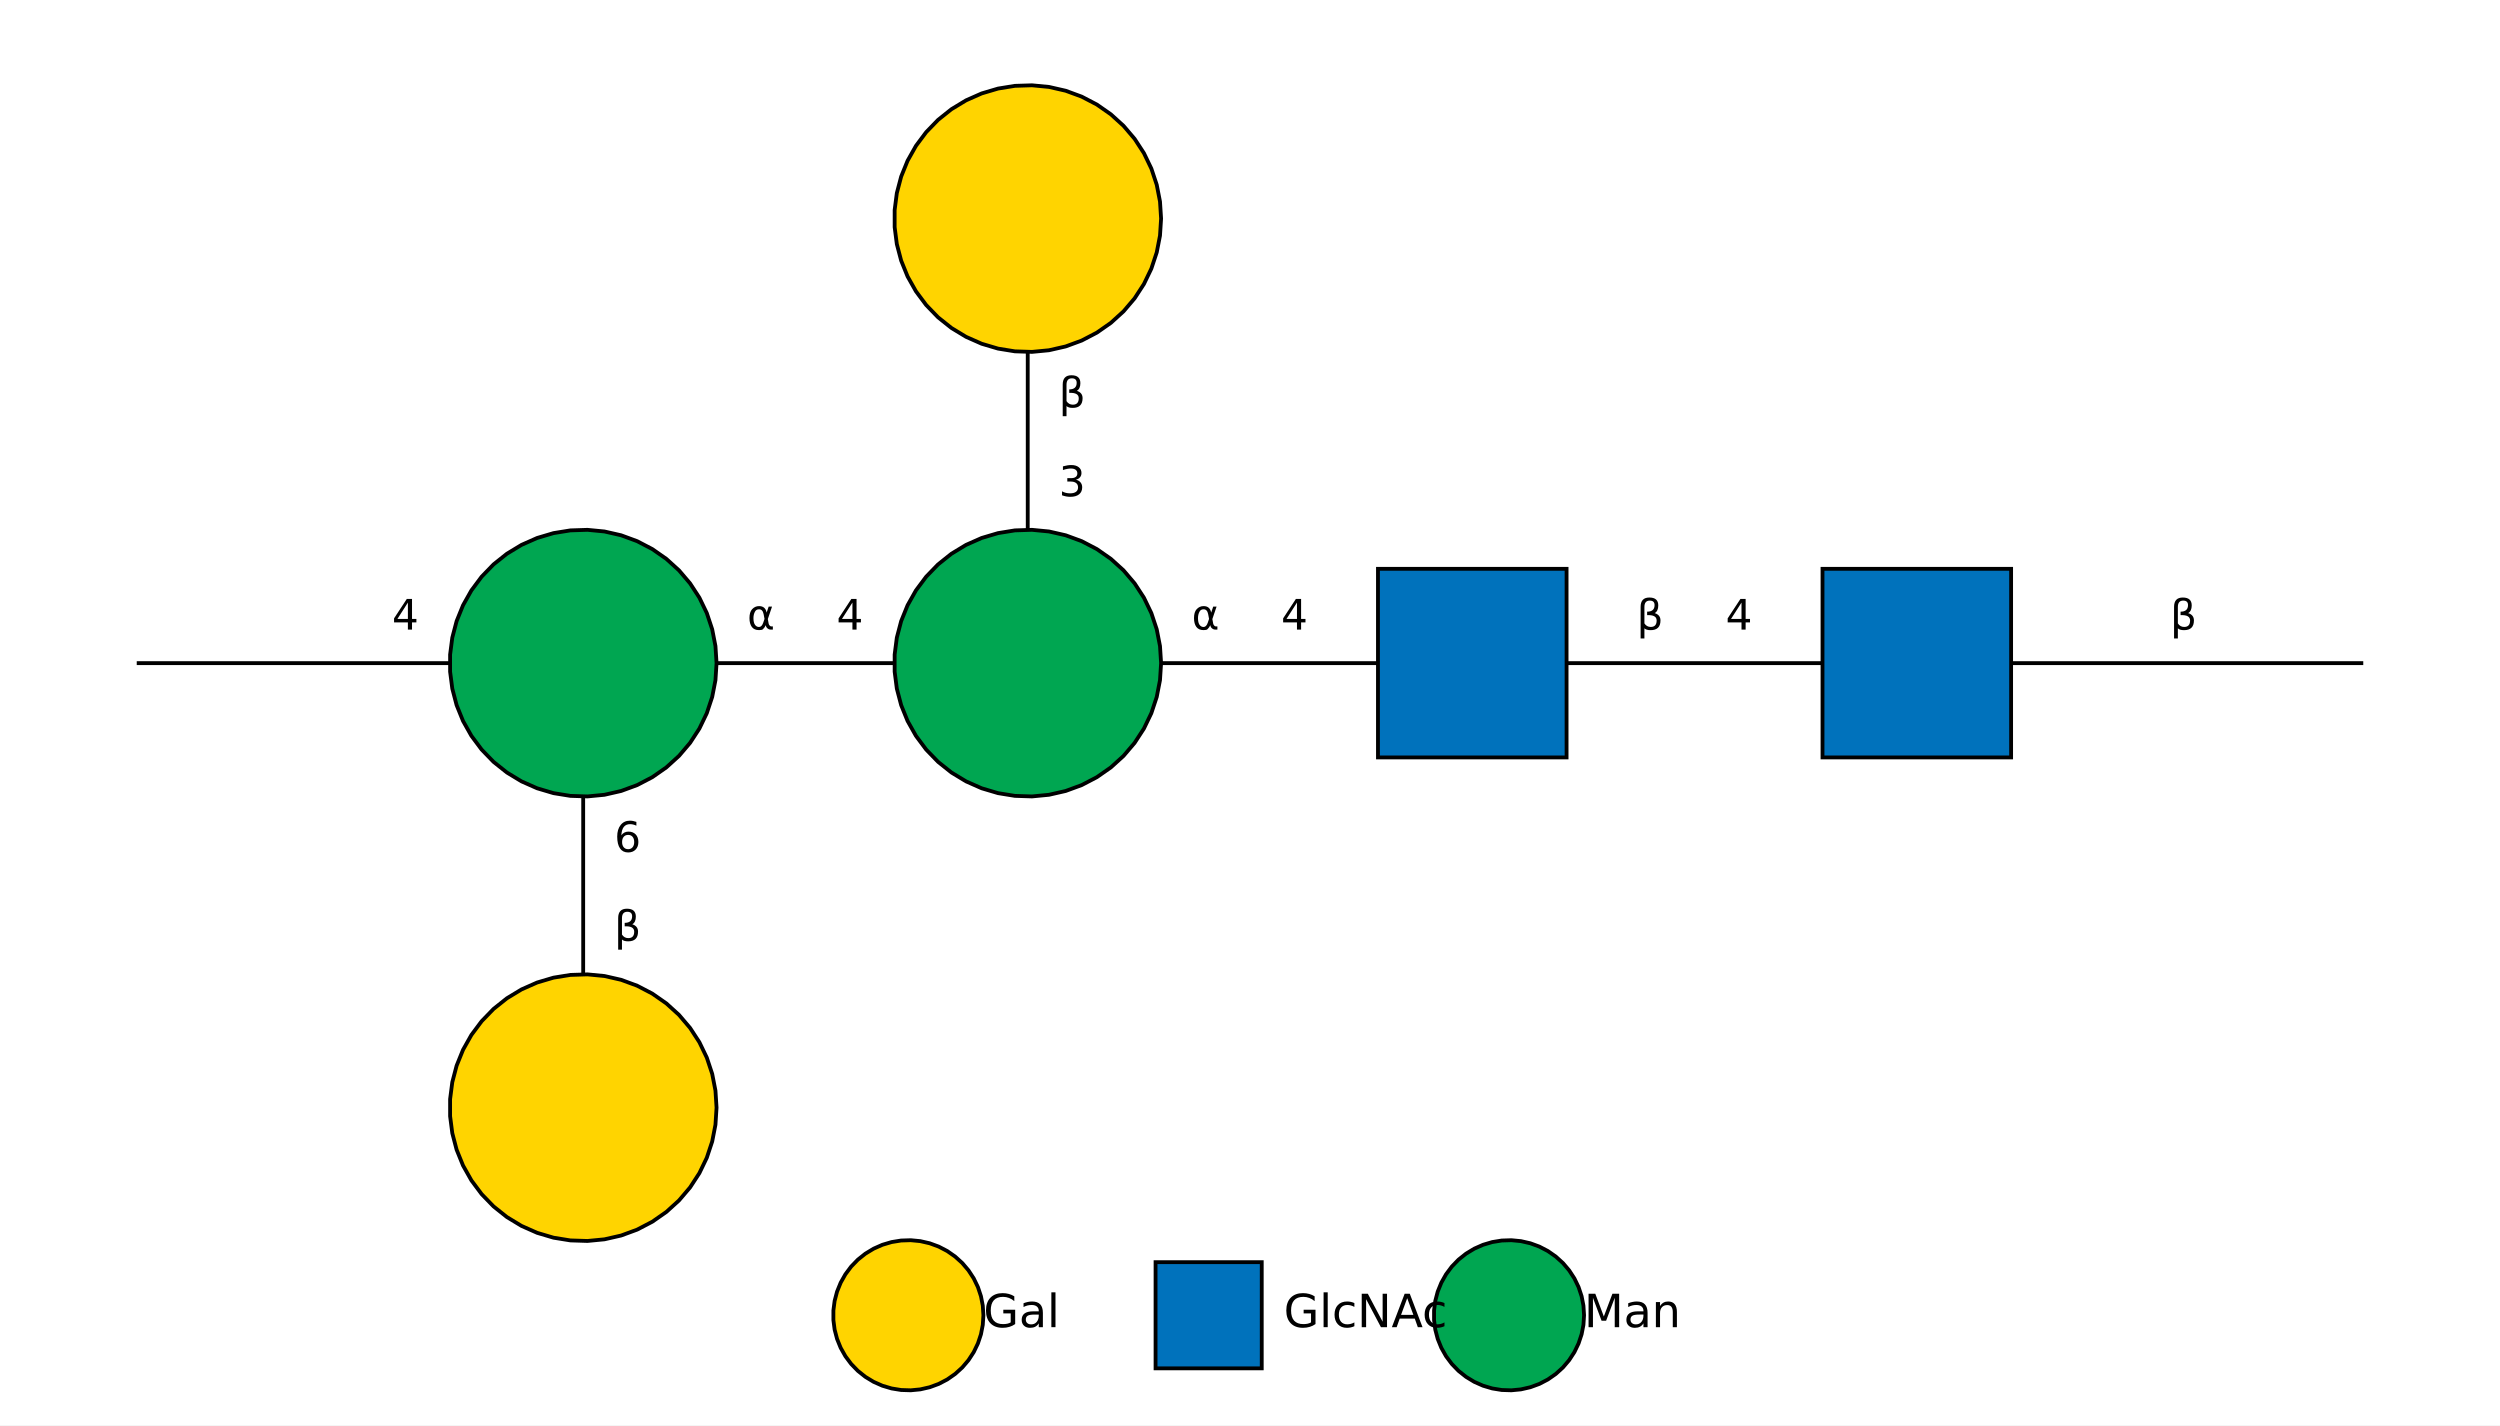
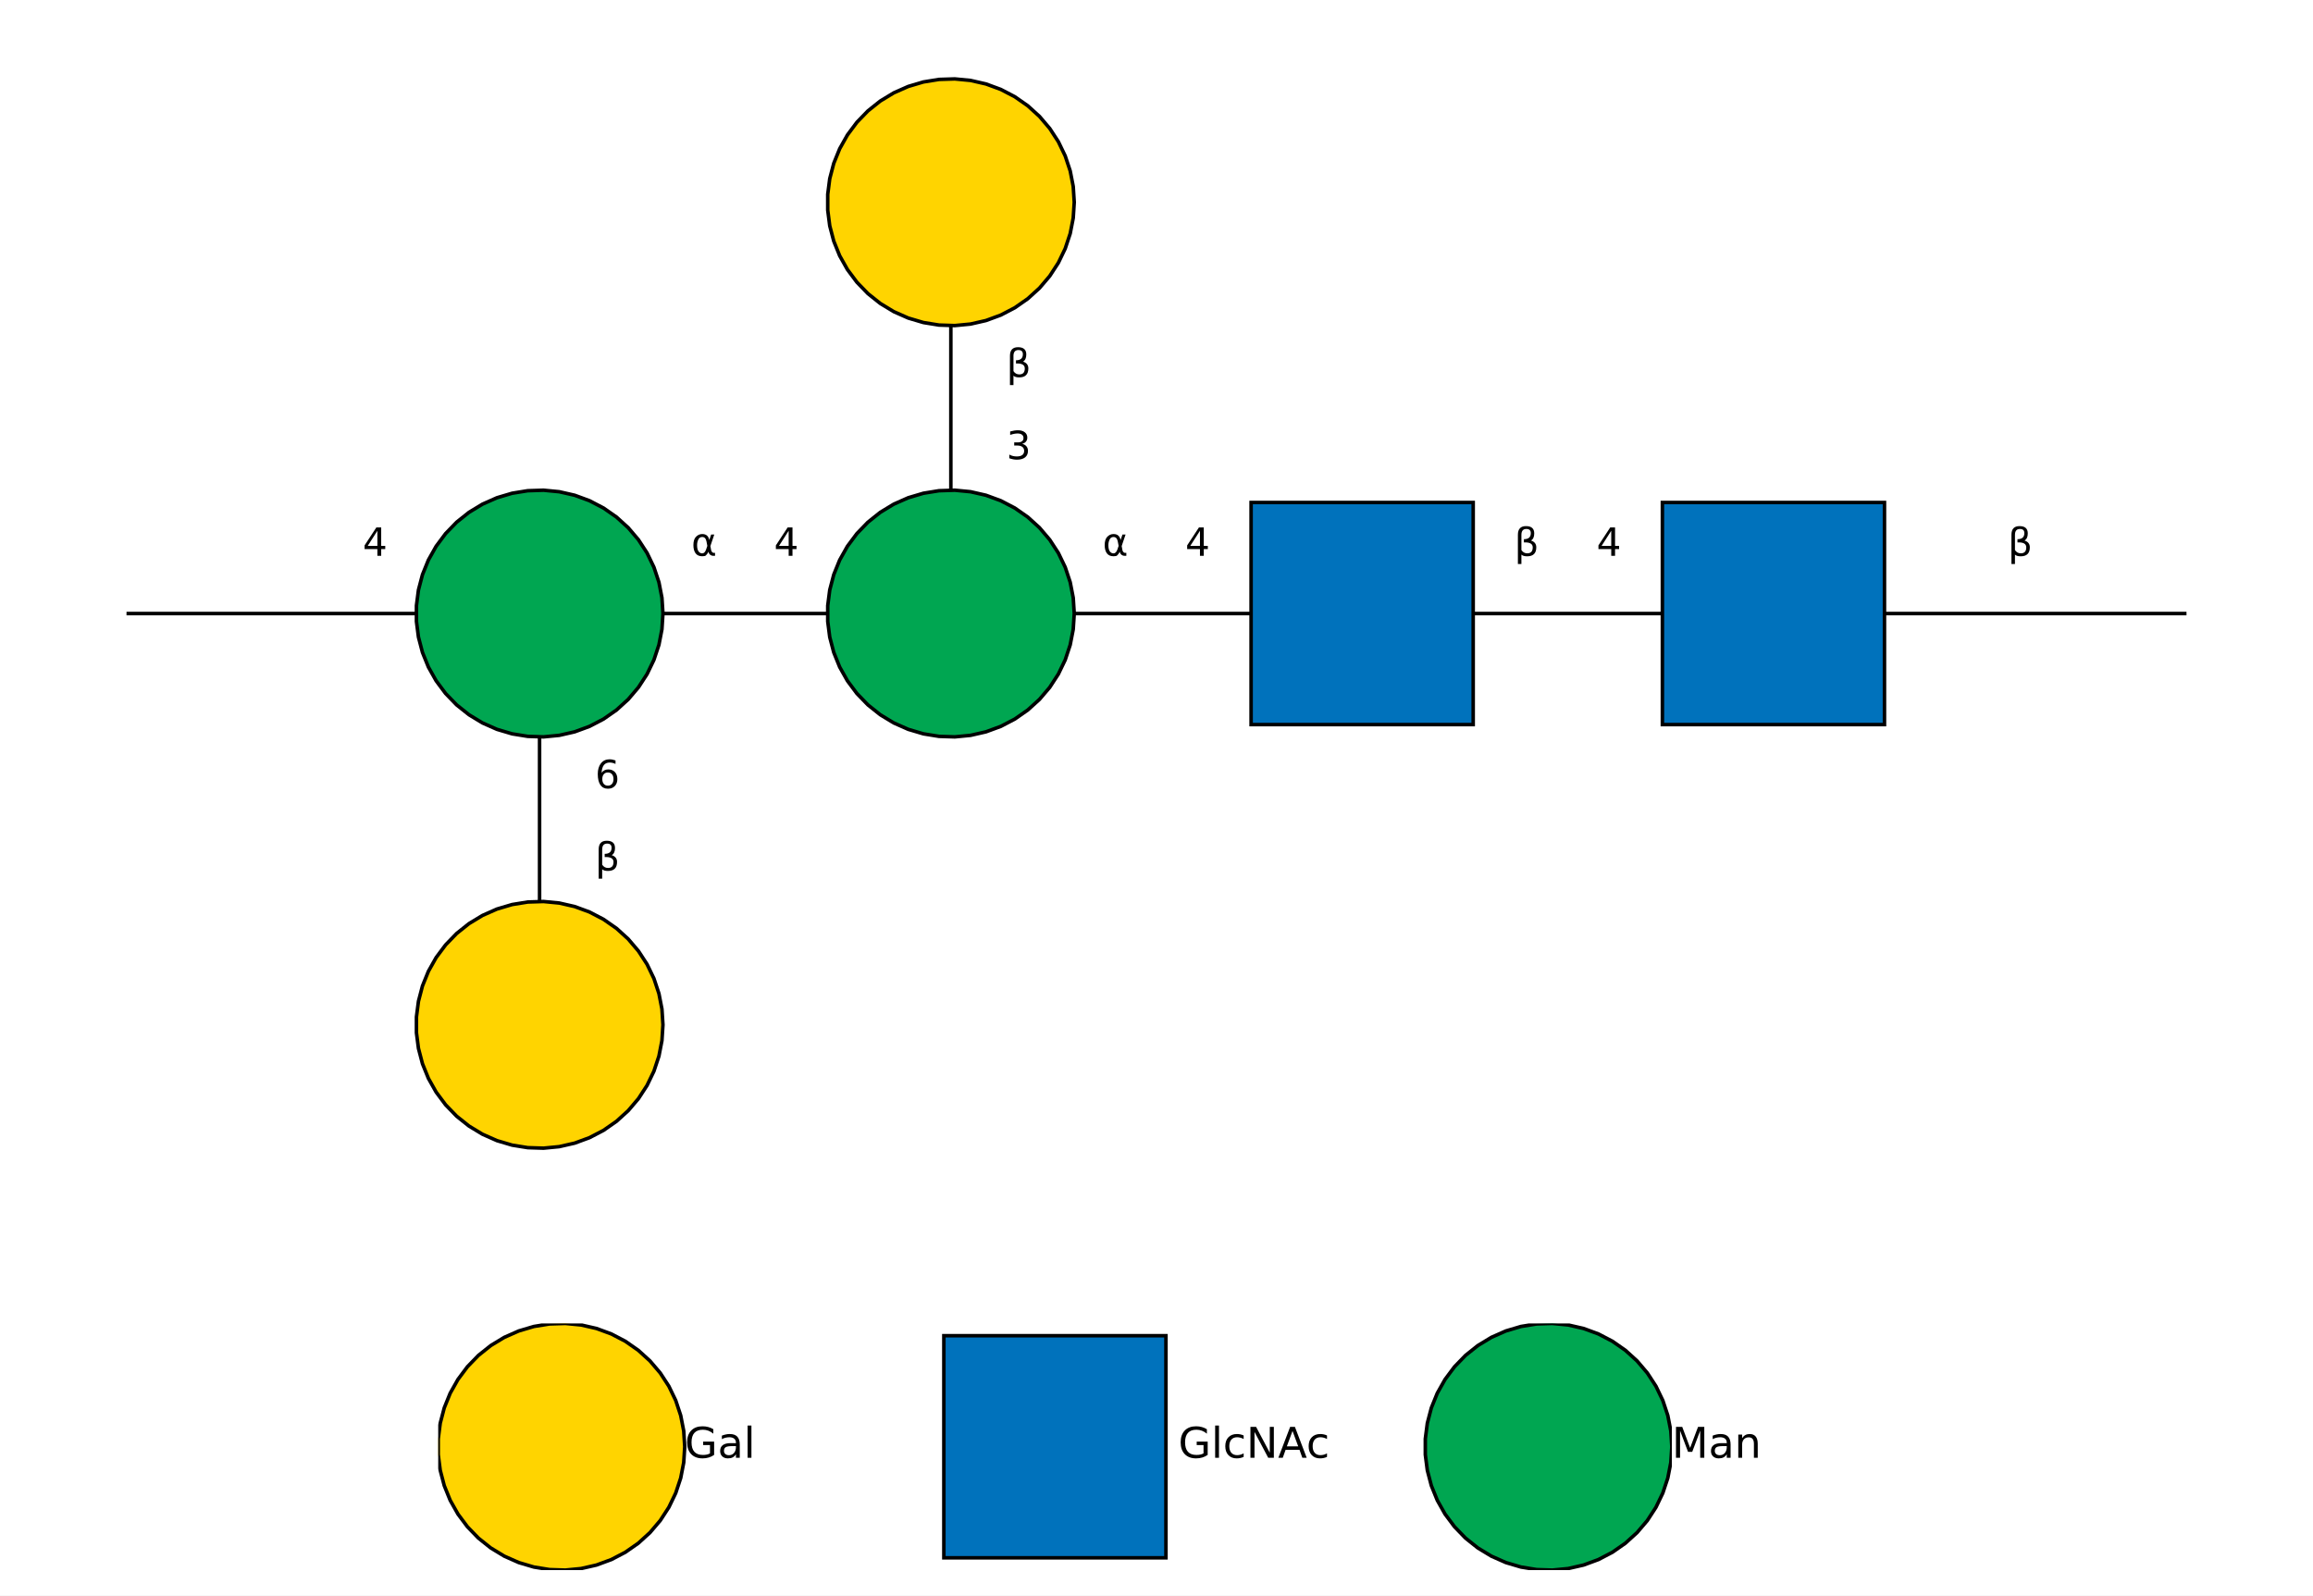
- <svg xmlns="http://www.w3.org/2000/svg" xmlns:xlink="http://www.w3.org/1999/xlink" width="654.168pt" height="372.96pt" viewBox="0 0 654.168 372.96" version="1.1">
+ <svg xmlns="http://www.w3.org/2000/svg" xmlns:xlink="http://www.w3.org/1999/xlink" width="654.168pt" height="451.245pt" viewBox="0 0 654.168 451.245" version="1.1">
  <defs>
    <style type="text/css">*{stroke-linejoin: round; stroke-linecap: butt}</style>
  </defs>
  <g id="figure_1">
    <g id="patch_1">
-       <path d="M 0 372.96  L 654.168 372.96  L 654.168 0  L 0 0  z " style="fill: #ffffff" />
+       <path d="M -0 451.245  L 654.168 451.245  L 654.168 0  L -0 0  z " style="fill: #ffffff" />
    </g>
    <g id="axes_1">
      <g id="line2d_1">
-         <path d="M 501.566 173.52  L 385.245 173.52  " clip-path="url(#p6e9cd54836)" style="fill: none; stroke: #000000; stroke-linecap: square" />
+         <path d="M 501.566 173.52  L 385.245 173.52  " clip-path="url(#p7f1f5105db)" style="fill: none; stroke: #000000; stroke-linecap: square" />
      </g>
      <g id="line2d_2">
-         <path d="M 385.245 173.52  L 268.923 173.52  " clip-path="url(#p6e9cd54836)" style="fill: none; stroke: #000000; stroke-linecap: square" />
+         <path d="M 385.245 173.52  L 268.923 173.52  " clip-path="url(#p7f1f5105db)" style="fill: none; stroke: #000000; stroke-linecap: square" />
      </g>
      <g id="line2d_3">
-         <path d="M 268.923 173.52  L 268.923 57.199  " clip-path="url(#p6e9cd54836)" style="fill: none; stroke: #000000; stroke-linecap: square" />
+         <path d="M 268.923 173.52  L 268.923 57.199  " clip-path="url(#p7f1f5105db)" style="fill: none; stroke: #000000; stroke-linecap: square" />
      </g>
      <g id="line2d_4">
-         <path d="M 268.923 173.52  L 152.602 173.52  " clip-path="url(#p6e9cd54836)" style="fill: none; stroke: #000000; stroke-linecap: square" />
+         <path d="M 268.923 173.52  L 152.602 173.52  " clip-path="url(#p7f1f5105db)" style="fill: none; stroke: #000000; stroke-linecap: square" />
      </g>
      <g id="line2d_5">
-         <path d="M 152.602 173.52  L 152.602 289.841  " clip-path="url(#p6e9cd54836)" style="fill: none; stroke: #000000; stroke-linecap: square" />
+         <path d="M 152.602 173.52  L 152.602 289.841  " clip-path="url(#p7f1f5105db)" style="fill: none; stroke: #000000; stroke-linecap: square" />
      </g>
      <g id="line2d_6">
-         <path d="M 617.888 173.52  L 501.566 173.52  " clip-path="url(#p6e9cd54836)" style="fill: none; stroke: #000000; stroke-linecap: square" />
+         <path d="M 617.888 173.52  L 501.566 173.52  " clip-path="url(#p7f1f5105db)" style="fill: none; stroke: #000000; stroke-linecap: square" />
      </g>
      <g id="line2d_7">
-         <path d="M 152.602 173.52  L 36.28 173.52  " clip-path="url(#p6e9cd54836)" style="fill: none; stroke: #000000; stroke-linecap: square" />
+         <path d="M 152.602 173.52  L 36.28 173.52  " clip-path="url(#p7f1f5105db)" style="fill: none; stroke: #000000; stroke-linecap: square" />
      </g>
      <g id="patch_2">
-         <path d="M 476.891 198.196  L 526.242 198.196  L 526.242 148.844  L 476.891 148.844  z " clip-path="url(#p6e9cd54836)" style="fill: #0072bc; stroke: #000000; stroke-linejoin: miter" />
+         <path d="M 470.16 204.927  L 532.973 204.927  L 532.973 142.113  L 470.16 142.113  z " clip-path="url(#p7f1f5105db)" style="fill: #0072bc; stroke: #000000; stroke-linejoin: miter" />
      </g>
      <g id="patch_3">
-         <path d="M 360.569 198.196  L 409.92 198.196  L 409.92 148.844  L 360.569 148.844  z " clip-path="url(#p6e9cd54836)" style="fill: #0072bc; stroke: #000000; stroke-linejoin: miter" />
+         <path d="M 353.838 204.927  L 416.652 204.927  L 416.652 142.113  L 353.838 142.113  z " clip-path="url(#p7f1f5105db)" style="fill: #0072bc; stroke: #000000; stroke-linejoin: miter" />
      </g>
      <g id="patch_4">
-         <path d="M 303.82 173.52  L 303.533 169.058  L 302.678 164.668  L 301.269 160.425  L 299.329 156.396  L 296.89 152.648  L 293.991 149.243  L 290.681 146.237  L 287.013 143.679  L 283.049 141.61  L 278.852 140.066  L 274.493 139.071  L 270.042 138.641  L 265.572 138.785  L 261.158 139.498  L 256.871 140.771  L 252.782 142.581  L 248.959 144.899  L 245.462 147.687  L 242.352 150.899  L 239.677 154.483  L 237.483 158.379  L 235.805 162.524  L 234.67 166.849  L 234.099 171.284  L 234.099 175.756  L 234.67 180.191  L 235.805 184.516  L 237.483 188.661  L 239.677 192.557  L 242.352 196.141  L 245.462 199.353  L 248.959 202.141  L 252.782 204.459  L 256.871 206.269  L 261.158 207.542  L 265.572 208.255  L 270.042 208.399  L 274.493 207.969  L 278.852 206.974  L 283.049 205.43  L 287.013 203.361  L 290.681 200.803  L 293.991 197.797  L 296.89 194.392  L 299.329 190.644  L 301.269 186.615  L 302.678 182.372  L 303.533 177.982  L 303.82 173.52  z " clip-path="url(#p6e9cd54836)" style="fill: #00a651; stroke: #000000; stroke-linejoin: miter" />
+         <path d="M 303.82 173.52  L 303.533 169.058  L 302.678 164.668  L 301.269 160.425  L 299.329 156.396  L 296.89 152.648  L 293.991 149.243  L 290.681 146.237  L 287.013 143.679  L 283.049 141.61  L 278.852 140.066  L 274.493 139.071  L 270.042 138.641  L 265.572 138.785  L 261.158 139.498  L 256.871 140.771  L 252.782 142.581  L 248.959 144.899  L 245.462 147.687  L 242.352 150.899  L 239.677 154.483  L 237.483 158.379  L 235.805 162.524  L 234.67 166.849  L 234.099 171.284  L 234.099 175.756  L 234.67 180.191  L 235.805 184.516  L 237.483 188.661  L 239.677 192.557  L 242.352 196.141  L 245.462 199.353  L 248.959 202.141  L 252.782 204.459  L 256.871 206.269  L 261.158 207.542  L 265.572 208.255  L 270.042 208.399  L 274.493 207.969  L 278.852 206.974  L 283.049 205.43  L 287.013 203.361  L 290.681 200.803  L 293.991 197.797  L 296.89 194.392  L 299.329 190.644  L 301.269 186.615  L 302.678 182.372  L 303.533 177.982  L 303.82 173.52  z " clip-path="url(#p7f1f5105db)" style="fill: #00a651; stroke: #000000; stroke-linejoin: miter" />
      </g>
      <g id="patch_5">
-         <path d="M 303.82 57.199  L 303.533 52.736  L 302.678 48.347  L 301.269 44.103  L 299.329 40.074  L 296.89 36.327  L 293.991 32.922  L 290.681 29.915  L 287.013 27.357  L 283.049 25.289  L 278.852 23.744  L 274.493 22.749  L 270.042 22.32  L 265.572 22.463  L 261.158 23.177  L 256.871 24.449  L 252.782 26.259  L 248.959 28.577  L 245.462 31.365  L 242.352 34.578  L 239.677 38.161  L 237.483 42.058  L 235.805 46.202  L 234.67 50.528  L 234.099 54.963  L 234.099 59.434  L 234.67 63.869  L 235.805 68.195  L 237.483 72.34  L 239.677 76.236  L 242.352 79.819  L 245.462 83.032  L 248.959 85.82  L 252.782 88.138  L 256.871 89.948  L 261.158 91.22  L 265.572 91.934  L 270.042 92.077  L 274.493 91.648  L 278.852 90.653  L 283.049 89.108  L 287.013 87.04  L 290.681 84.482  L 293.991 81.475  L 296.89 78.07  L 299.329 74.323  L 301.269 70.294  L 302.678 66.05  L 303.533 61.661  L 303.82 57.199  z " clip-path="url(#p6e9cd54836)" style="fill: #ffd400; stroke: #000000; stroke-linejoin: miter" />
+         <path d="M 303.82 57.199  L 303.533 52.736  L 302.678 48.347  L 301.269 44.103  L 299.329 40.074  L 296.89 36.327  L 293.991 32.922  L 290.681 29.915  L 287.013 27.357  L 283.049 25.289  L 278.852 23.744  L 274.493 22.749  L 270.042 22.32  L 265.572 22.463  L 261.158 23.177  L 256.871 24.449  L 252.782 26.259  L 248.959 28.577  L 245.462 31.365  L 242.352 34.578  L 239.677 38.161  L 237.483 42.058  L 235.805 46.202  L 234.67 50.528  L 234.099 54.963  L 234.099 59.434  L 234.67 63.869  L 235.805 68.195  L 237.483 72.34  L 239.677 76.236  L 242.352 79.819  L 245.462 83.032  L 248.959 85.82  L 252.782 88.138  L 256.871 89.948  L 261.158 91.22  L 265.572 91.934  L 270.042 92.077  L 274.493 91.648  L 278.852 90.653  L 283.049 89.108  L 287.013 87.04  L 290.681 84.482  L 293.991 81.475  L 296.89 78.07  L 299.329 74.323  L 301.269 70.294  L 302.678 66.05  L 303.533 61.661  L 303.82 57.199  z " clip-path="url(#p7f1f5105db)" style="fill: #ffd400; stroke: #000000; stroke-linejoin: miter" />
      </g>
      <g id="patch_6">
-         <path d="M 187.498 173.52  L 187.212 169.058  L 186.357 164.668  L 184.948 160.425  L 183.008 156.396  L 180.568 152.648  L 177.67 149.243  L 174.359 146.237  L 170.692 143.679  L 166.727 141.61  L 162.531 140.066  L 158.171 139.071  L 153.72 138.641  L 149.251 138.785  L 144.837 139.498  L 140.55 140.771  L 136.461 142.581  L 132.637 144.899  L 129.141 147.687  L 126.03 150.899  L 123.356 154.483  L 121.161 158.379  L 119.483 162.524  L 118.349 166.849  L 117.777 171.284  L 117.777 175.756  L 118.349 180.191  L 119.483 184.516  L 121.161 188.661  L 123.356 192.557  L 126.03 196.141  L 129.141 199.353  L 132.637 202.141  L 136.461 204.459  L 140.55 206.269  L 144.837 207.542  L 149.251 208.255  L 153.72 208.399  L 158.171 207.969  L 162.531 206.974  L 166.727 205.43  L 170.692 203.361  L 174.359 200.803  L 177.67 197.797  L 180.568 194.392  L 183.008 190.644  L 184.948 186.615  L 186.357 182.372  L 187.212 177.982  L 187.498 173.52  z " clip-path="url(#p6e9cd54836)" style="fill: #00a651; stroke: #000000; stroke-linejoin: miter" />
+         <path d="M 187.498 173.52  L 187.212 169.058  L 186.357 164.668  L 184.948 160.425  L 183.008 156.396  L 180.568 152.648  L 177.67 149.243  L 174.359 146.237  L 170.692 143.679  L 166.727 141.61  L 162.531 140.066  L 158.171 139.071  L 153.72 138.641  L 149.251 138.785  L 144.837 139.498  L 140.55 140.771  L 136.461 142.581  L 132.637 144.899  L 129.141 147.687  L 126.03 150.899  L 123.356 154.483  L 121.161 158.379  L 119.483 162.524  L 118.349 166.849  L 117.777 171.284  L 117.777 175.756  L 118.349 180.191  L 119.483 184.516  L 121.161 188.661  L 123.356 192.557  L 126.03 196.141  L 129.141 199.353  L 132.637 202.141  L 136.461 204.459  L 140.55 206.269  L 144.837 207.542  L 149.251 208.255  L 153.72 208.399  L 158.171 207.969  L 162.531 206.974  L 166.727 205.43  L 170.692 203.361  L 174.359 200.803  L 177.67 197.797  L 180.568 194.392  L 183.008 190.644  L 184.948 186.615  L 186.357 182.372  L 187.212 177.982  L 187.498 173.52  z " clip-path="url(#p7f1f5105db)" style="fill: #00a651; stroke: #000000; stroke-linejoin: miter" />
      </g>
      <g id="patch_7">
-         <path d="M 187.498 289.841  L 187.212 285.379  L 186.357 280.99  L 184.948 276.746  L 183.008 272.717  L 180.568 268.97  L 177.67 265.565  L 174.359 262.558  L 170.692 260  L 166.727 257.932  L 162.531 256.387  L 158.171 255.392  L 153.72 254.963  L 149.251 255.106  L 144.837 255.82  L 140.55 257.092  L 136.461 258.902  L 132.637 261.22  L 129.141 264.008  L 126.03 267.221  L 123.356 270.804  L 121.161 274.7  L 119.483 278.845  L 118.349 283.171  L 117.777 287.606  L 117.777 292.077  L 118.349 296.512  L 119.483 300.838  L 121.161 304.982  L 123.356 308.879  L 126.03 312.462  L 129.141 315.675  L 132.637 318.463  L 136.461 320.781  L 140.55 322.591  L 144.837 323.863  L 149.251 324.577  L 153.72 324.72  L 158.171 324.291  L 162.531 323.296  L 166.727 321.751  L 170.692 319.683  L 174.359 317.125  L 177.67 314.118  L 180.568 310.713  L 183.008 306.966  L 184.948 302.937  L 186.357 298.693  L 187.212 294.304  z " clip-path="url(#p6e9cd54836)" style="fill: #ffd400; stroke: #000000; stroke-linejoin: miter" />
+         <path d="M 187.498 289.841  L 187.212 285.379  L 186.357 280.99  L 184.948 276.746  L 183.008 272.717  L 180.568 268.97  L 177.67 265.565  L 174.359 262.558  L 170.692 260  L 166.727 257.932  L 162.531 256.387  L 158.171 255.392  L 153.72 254.963  L 149.251 255.106  L 144.837 255.82  L 140.55 257.092  L 136.461 258.902  L 132.637 261.22  L 129.141 264.008  L 126.03 267.221  L 123.356 270.804  L 121.161 274.7  L 119.483 278.845  L 118.349 283.171  L 117.777 287.606  L 117.777 292.077  L 118.349 296.512  L 119.483 300.838  L 121.161 304.982  L 123.356 308.879  L 126.03 312.462  L 129.141 315.675  L 132.637 318.463  L 136.461 320.781  L 140.55 322.591  L 144.837 323.863  L 149.251 324.577  L 153.72 324.72  L 158.171 324.291  L 162.531 323.296  L 166.727 321.751  L 170.692 319.683  L 174.359 317.125  L 177.67 314.118  L 180.568 310.713  L 183.008 306.966  L 184.948 302.937  L 186.357 298.693  L 187.212 294.304  z " clip-path="url(#p7f1f5105db)" style="fill: #ffd400; stroke: #000000; stroke-linejoin: miter" />
      </g>
      <g id="text_1">
-         <g transform="translate(451.5383 164.7453) scale(0.11 -0.11)">
+         <g transform="translate(451.5383 157.1844) scale(0.11 -0.11)">
          <defs>
            <path id="DejaVuSans-17" d="M 2419 4116  L 825 1625  L 2419 1625  L 2419 4116  z M 2253 4666  L 3047 4666  L 3047 1625  L 3713 1625  L 3713 1100  L 3047 1100  L 3047 0  L 2419 0  L 2419 1100  L 313 1100  L 313 1709  L 2253 4666  z " transform="scale(0.015625)" />
          </defs>
          <use xlink:href="#DejaVuSans-17" />
        </g>
      </g>
      <g id="text_2">
-         <g transform="translate(428.2637 164.7801) scale(0.11 -0.11)">
+         <g transform="translate(428.2637 157.2192) scale(0.11 -0.11)">
          <defs>
            <path id="DejaVuSans-346" d="M 1178 216  L 1178 -1331  L 600 -1331  L 600 3478  Q 600 4903 1931 4903  Q 3288 4903 3288 3700  Q 3288 2844 2750 2531  Q 3625 2250 3625 1416  Q 3625 -66 2119 -66  Q 1456 -66 1178 216  z M 1178 966  Q 1525 425 2141 425  Q 3041 425 3041 1406  Q 3041 2288 1591 2219  L 1591 2750  Q 2725 2750 2725 3750  Q 2725 4434 1994 4434  Q 1178 4434 1178 3459  L 1178 966  z " transform="scale(0.015625)" />
          </defs>
          <use xlink:href="#DejaVuSans-346" />
        </g>
      </g>
      <g id="text_3">
-         <g transform="translate(335.2169 164.7453) scale(0.11 -0.11)">
+         <g transform="translate(335.2169 157.1844) scale(0.11 -0.11)">
          <use xlink:href="#DejaVuSans-17" />
        </g>
      </g>
      <g id="text_4">
-         <g transform="translate(311.8262 164.7453) scale(0.11 -0.11)">
+         <g transform="translate(311.8262 157.1844) scale(0.11 -0.11)">
          <defs>
            <path id="DejaVuSans-345" d="M 2644 1628  L 2506 2350  Q 2366 3091 1809 3091  Q 1391 3091 1200 2747  Q 959 2316 959 1747  Q 959 1059 1194 731  Q 1431 397 1809 397  Q 2228 397 2453 1063  L 2644 1628  z M 2966 2584  L 3275 3500  L 3788 3500  L 3147 1603  L 3272 919  Q 3300 766 3409 638  Q 3538 488 3638 488  L 3913 488  L 3913 0  L 3569 0  Q 3275 0 3013 263  Q 2884 394 2831 669  Q 2688 322 2394 50  Q 2256 -78 1809 -78  Q 1075 -78 719 397  Q 353 888 353 1747  Q 353 2666 750 3097  Q 1191 3578 1809 3578  Q 2781 3578 2966 2584  z " transform="scale(0.015625)" />
          </defs>
          <use xlink:href="#DejaVuSans-345" />
        </g>
      </g>
      <g id="text_5">
-         <g transform="translate(277.0458 106.6193) scale(0.11 -0.11)">
-           <use xlink:href="#DejaVuSans-346" />
-         </g>
-       </g>
-       <g id="text_6">
-         <g transform="translate(277.0561 129.8488) scale(0.11 -0.11)">
+         <g transform="translate(284.617 129.8488) scale(0.11 -0.11)">
          <defs>
            <path id="DejaVuSans-16" d="M 2597 2516  Q 3050 2419 3304 2112  Q 3559 1806 3559 1356  Q 3559 666 3084 287  Q 2609 -91 1734 -91  Q 1441 -91 1130 -33  Q 819 25 488 141  L 488 750  Q 750 597 1062 519  Q 1375 441 1716 441  Q 2309 441 2620 675  Q 2931 909 2931 1356  Q 2931 1769 2642 2001  Q 2353 2234 1838 2234  L 1294 2234  L 1294 2753  L 1863 2753  Q 2328 2753 2575 2939  Q 2822 3125 2822 3475  Q 2822 3834 2567 4026  Q 2313 4219 1838 4219  Q 1578 4219 1281 4162  Q 984 4106 628 3988  L 628 4550  Q 988 4650 1302 4700  Q 1616 4750 1894 4750  Q 2613 4750 3031 4423  Q 3450 4097 3450 3541  Q 3450 3153 3228 2886  Q 3006 2619 2597 2516  z " transform="scale(0.015625)" />
          </defs>
          <use xlink:href="#DejaVuSans-16" />
        </g>
      </g>
+       <g id="text_6">
+         <g transform="translate(284.6067 106.6193) scale(0.11 -0.11)">
+           <use xlink:href="#DejaVuSans-346" />
+         </g>
+       </g>
      <g id="text_7">
-         <g transform="translate(218.8954 164.7453) scale(0.11 -0.11)">
+         <g transform="translate(218.8954 157.1844) scale(0.11 -0.11)">
          <use xlink:href="#DejaVuSans-17" />
        </g>
      </g>
      <g id="text_8">
-         <g transform="translate(195.5047 164.7453) scale(0.11 -0.11)">
+         <g transform="translate(195.5047 157.1844) scale(0.11 -0.11)">
          <use xlink:href="#DejaVuSans-345" />
        </g>
      </g>
      <g id="text_9">
-         <g transform="translate(160.7243 246.2051) scale(0.11 -0.11)">
-           <use xlink:href="#DejaVuSans-346" />
-         </g>
-       </g>
-       <g id="text_10">
-         <g transform="translate(160.7346 222.906) scale(0.11 -0.11)">
+         <g transform="translate(168.2955 222.906) scale(0.11 -0.11)">
          <defs>
            <path id="DejaVuSans-19" d="M 2113 2584  Q 1688 2584 1439 2293  Q 1191 2003 1191 1497  Q 1191 994 1439 701  Q 1688 409 2113 409  Q 2538 409 2786 701  Q 3034 994 3034 1497  Q 3034 2003 2786 2293  Q 2538 2584 2113 2584  z M 3366 4563  L 3366 3988  Q 3128 4100 2886 4159  Q 2644 4219 2406 4219  Q 1781 4219 1451 3797  Q 1122 3375 1075 2522  Q 1259 2794 1537 2939  Q 1816 3084 2150 3084  Q 2853 3084 3261 2657  Q 3669 2231 3669 1497  Q 3669 778 3244 343  Q 2819 -91 2113 -91  Q 1303 -91 875 529  Q 447 1150 447 2328  Q 447 3434 972 4092  Q 1497 4750 2381 4750  Q 2619 4750 2861 4703  Q 3103 4656 3366 4563  z " transform="scale(0.015625)" />
          </defs>
          <use xlink:href="#DejaVuSans-19" />
        </g>
      </g>
+       <g id="text_10">
+         <g transform="translate(168.2852 246.2051) scale(0.11 -0.11)">
+           <use xlink:href="#DejaVuSans-346" />
+         </g>
+       </g>
      <g id="text_11">
-         <g transform="translate(567.8495 164.7801) scale(0.11 -0.11)">
+         <g transform="translate(567.8495 157.2192) scale(0.11 -0.11)">
          <use xlink:href="#DejaVuSans-346" />
        </g>
      </g>
      <g id="text_12">
-         <g transform="translate(102.5739 164.7453) scale(0.11 -0.11)">
+         <g transform="translate(102.5739 157.1844) scale(0.11 -0.11)">
          <use xlink:href="#DejaVuSans-17" />
        </g>
      </g>
    </g>
    <g id="axes_2">
      <g id="patch_8">
-         <path d="M 257.325 344.16  L 257.163 341.648  L 256.682 339.177  L 255.889 336.787  L 254.796 334.519  L 253.423 332.409  L 251.791 330.492  L 249.927 328.8  L 247.863 327.359  L 245.631 326.195  L 243.268 325.326  L 240.814 324.765  L 238.308 324.524  L 235.792 324.604  L 233.306 325.006  L 230.893 325.722  L 228.591 326.741  L 226.438 328.047  L 224.47 329.616  L 222.718 331.425  L 221.213 333.442  L 219.977 335.636  L 219.032 337.969  L 218.394 340.404  L 218.072 342.901  L 218.072 345.419  L 218.394 347.916  L 219.032 350.351  L 219.977 352.684  L 221.213 354.878  L 222.718 356.895  L 224.47 358.704  L 226.438 360.273  L 228.591 361.579  L 230.893 362.598  L 233.306 363.314  L 235.792 363.716  L 238.308 363.796  L 240.814 363.555  L 243.268 362.994  L 245.631 362.125  L 247.863 360.961  L 249.927 359.52  L 251.791 357.828  L 253.423 355.911  L 254.796 353.801  L 255.889 351.533  L 256.682 349.143  L 257.163 346.672  L 257.325 344.16  z " clip-path="url(#pb7eb01c8ef)" style="fill: #ffd400; stroke: #000000; stroke-linejoin: miter" />
+         <path d="M 193.659 409.167  L 193.372 404.704  L 192.518 400.315  L 191.109 396.071  L 189.168 392.042  L 186.729 388.295  L 183.83 384.89  L 180.52 381.884  L 176.853 379.325  L 172.888 377.257  L 168.691 375.713  L 164.332 374.718  L 159.881 374.288  L 155.412 374.432  L 150.997 375.145  L 146.71 376.418  L 142.622 378.228  L 138.798 380.546  L 135.302 383.334  L 132.191 386.546  L 129.516 390.13  L 127.322 394.026  L 125.644 398.171  L 124.51 402.496  L 123.938 406.931  L 123.938 411.403  L 124.51 415.837  L 125.644 420.163  L 127.322 424.308  L 129.516 428.204  L 132.191 431.788  L 135.302 435  L 138.798 437.788  L 142.622 440.106  L 146.71 441.916  L 150.997 443.188  L 155.412 443.902  L 159.881 444.045  L 164.332 443.616  L 168.691 442.621  L 172.888 441.076  L 176.853 439.008  L 180.52 436.45  L 183.83 433.444  L 186.729 430.039  L 189.168 426.291  L 191.109 422.262  L 192.518 418.018  L 193.372 413.629  L 193.659 409.167  z " clip-path="url(#p28f74221a3)" style="fill: #ffd400; stroke: #000000; stroke-linejoin: miter" />
      </g>
      <g id="patch_9">
-         <path d="M 302.372 358.052  L 330.156 358.052  L 330.156 330.268  L 302.372 330.268  z " clip-path="url(#pb7eb01c8ef)" style="fill: #0072bc; stroke: #000000; stroke-linejoin: miter" />
+         <path d="M 266.941 440.574  L 329.755 440.574  L 329.755 377.76  L 266.941 377.76  z " clip-path="url(#p28f74221a3)" style="fill: #0072bc; stroke: #000000; stroke-linejoin: miter" />
      </g>
      <g id="patch_10">
-         <path d="M 414.496 344.16  L 414.335 341.648  L 413.854 339.177  L 413.06 336.787  L 411.968 334.519  L 410.595 332.409  L 408.963 330.492  L 407.099 328.8  L 405.034 327.359  L 402.802 326.195  L 400.44 325.326  L 397.985 324.765  L 395.479 324.524  L 392.963 324.604  L 390.478 325.006  L 388.065 325.722  L 385.762 326.741  L 383.61 328.047  L 381.641 329.616  L 379.89 331.425  L 378.384 333.442  L 377.149 335.636  L 376.204 337.969  L 375.566 340.404  L 375.244 342.901  L 375.244 345.419  L 375.566 347.916  L 376.204 350.351  L 377.149 352.684  L 378.384 354.878  L 379.89 356.895  L 381.641 358.704  L 383.61 360.273  L 385.762 361.579  L 388.065 362.598  L 390.478 363.314  L 392.963 363.716  L 395.479 363.796  L 397.985 363.555  L 400.44 362.994  L 402.802 362.125  L 405.034 360.961  L 407.099 359.52  L 408.963 357.828  L 410.595 355.911  L 411.968 353.801  L 413.06 351.533  L 413.854 349.143  L 414.335 346.672  L 414.496 344.16  z " clip-path="url(#pb7eb01c8ef)" style="fill: #00a651; stroke: #000000; stroke-linejoin: miter" />
+         <path d="M 472.83 409.167  L 472.544 404.704  L 471.689 400.315  L 470.28 396.071  L 468.34 392.042  L 465.9 388.295  L 463.002 384.89  L 459.692 381.884  L 456.024 379.325  L 452.06 377.257  L 447.863 375.713  L 443.503 374.718  L 439.052 374.288  L 434.583 374.432  L 430.169 375.145  L 425.882 376.418  L 421.793 378.228  L 417.969 380.546  L 414.473 383.334  L 411.362 386.546  L 408.688 390.13  L 406.493 394.026  L 404.815 398.171  L 403.681 402.496  L 403.109 406.931  L 403.109 411.403  L 403.681 415.837  L 404.815 420.163  L 406.493 424.308  L 408.688 428.204  L 411.362 431.788  L 414.473 435  L 417.969 437.788  L 421.793 440.106  L 425.882 441.916  L 430.169 443.188  L 434.583 443.902  L 439.052 444.045  L 443.503 443.616  L 447.863 442.621  L 452.06 441.076  L 456.024 439.008  L 459.692 436.45  L 463.002 433.444  L 465.9 430.039  L 468.34 426.291  L 470.28 422.262  L 471.689 418.018  L 472.544 413.629  L 472.83 409.167  z " clip-path="url(#p28f74221a3)" style="fill: #00a651; stroke: #000000; stroke-linejoin: miter" />
      </g>
      <g id="text_13">
-         <g transform="translate(257.3245 347.2777) scale(0.12 -0.12)">
+         <g transform="translate(193.6589 412.2844) scale(0.12 -0.12)">
          <defs>
            <path id="DejaVuSans-2a" d="M 3809 666  L 3809 1919  L 2778 1919  L 2778 2438  L 4434 2438  L 4434 434  Q 4069 175 3628 42  Q 3188 -91 2688 -91  Q 1594 -91 976 548  Q 359 1188 359 2328  Q 359 3472 976 4111  Q 1594 4750 2688 4750  Q 3144 4750 3555 4637  Q 3966 4525 4313 4306  L 4313 3634  Q 3963 3931 3569 4081  Q 3175 4231 2741 4231  Q 1884 4231 1454 3753  Q 1025 3275 1025 2328  Q 1025 1384 1454 906  Q 1884 428 2741 428  Q 3075 428 3337 486  Q 3600 544 3809 666  z " transform="scale(0.015625)" />
            <path id="DejaVuSans-44" d="M 2194 1759  Q 1497 1759 1228 1600  Q 959 1441 959 1056  Q 959 750 1161 570  Q 1363 391 1709 391  Q 2188 391 2477 730  Q 2766 1069 2766 1631  L 2766 1759  L 2194 1759  z M 3341 1997  L 3341 0  L 2766 0  L 2766 531  Q 2569 213 2275 61  Q 1981 -91 1556 -91  Q 1019 -91 701 211  Q 384 513 384 1019  Q 384 1609 779 1909  Q 1175 2209 1959 2209  L 2766 2209  L 2766 2266  Q 2766 2663 2505 2880  Q 2244 3097 1772 3097  Q 1472 3097 1187 3025  Q 903 2953 641 2809  L 641 3341  Q 956 3463 1253 3523  Q 1550 3584 1831 3584  Q 2591 3584 2966 3190  Q 3341 2797 3341 1997  z " transform="scale(0.015625)" />
            <path id="DejaVuSans-4f" d="M 603 4863  L 1178 4863  L 1178 0  L 603 0  L 603 4863  z " transform="scale(0.015625)" />
          </defs>
          <use xlink:href="#DejaVuSans-2a" />
          <use xlink:href="#DejaVuSans-44" transform="translate(77.48438 0)" />
          <use xlink:href="#DejaVuSans-4f" transform="translate(138.7656 0)" />
        </g>
      </g>
      <g id="text_14">
-         <g transform="translate(335.9104 347.2777) scale(0.12 -0.12)">
+         <g transform="translate(333.2447 412.2844) scale(0.12 -0.12)">
          <defs>
            <path id="DejaVuSans-46" d="M 3122 3366  L 3122 2828  Q 2878 2963 2633 3030  Q 2388 3097 2138 3097  Q 1578 3097 1268 2742  Q 959 2388 959 1747  Q 959 1106 1268 751  Q 1578 397 2138 397  Q 2388 397 2633 464  Q 2878 531 3122 666  L 3122 134  Q 2881 22 2623 -34  Q 2366 -91 2075 -91  Q 1284 -91 818 406  Q 353 903 353 1747  Q 353 2603 823 3093  Q 1294 3584 2113 3584  Q 2378 3584 2631 3529  Q 2884 3475 3122 3366  z " transform="scale(0.015625)" />
            <path id="DejaVuSans-31" d="M 628 4666  L 1478 4666  L 3547 763  L 3547 4666  L 4159 4666  L 4159 0  L 3309 0  L 1241 3903  L 1241 0  L 628 0  L 628 4666  z " transform="scale(0.015625)" />
            <path id="DejaVuSans-24" d="M 2188 4044  L 1331 1722  L 3047 1722  L 2188 4044  z M 1831 4666  L 2547 4666  L 4325 0  L 3669 0  L 3244 1197  L 1141 1197  L 716 0  L 50 0  L 1831 4666  z " transform="scale(0.015625)" />
          </defs>
          <use xlink:href="#DejaVuSans-2a" />
          <use xlink:href="#DejaVuSans-4f" transform="translate(77.48438 0)" />
          <use xlink:href="#DejaVuSans-46" transform="translate(105.2656 0)" />
          <use xlink:href="#DejaVuSans-31" transform="translate(160.25 0)" />
          <use xlink:href="#DejaVuSans-24" transform="translate(235.0625 0)" />
          <use xlink:href="#DejaVuSans-46" transform="translate(301.7188 0)" />
        </g>
      </g>
      <g id="text_15">
-         <g transform="translate(414.4962 347.2772) scale(0.12 -0.12)">
+         <g transform="translate(472.8305 412.2839) scale(0.12 -0.12)">
          <defs>
            <path id="DejaVuSans-30" d="M 628 4666  L 1569 4666  L 2759 1491  L 3956 4666  L 4897 4666  L 4897 0  L 4281 0  L 4281 4097  L 3078 897  L 2444 897  L 1241 4097  L 1241 0  L 628 0  L 628 4666  z " transform="scale(0.015625)" />
            <path id="DejaVuSans-51" d="M 3513 2113  L 3513 0  L 2938 0  L 2938 2094  Q 2938 2591 2744 2837  Q 2550 3084 2163 3084  Q 1697 3084 1428 2787  Q 1159 2491 1159 1978  L 1159 0  L 581 0  L 581 3500  L 1159 3500  L 1159 2956  Q 1366 3272 1645 3428  Q 1925 3584 2291 3584  Q 2894 3584 3203 3211  Q 3513 2838 3513 2113  z " transform="scale(0.015625)" />
          </defs>
          <use xlink:href="#DejaVuSans-30" />
          <use xlink:href="#DejaVuSans-44" transform="translate(86.28125 0)" />
          <use xlink:href="#DejaVuSans-51" transform="translate(147.5625 0)" />
        </g>
      </g>
    </g>
  </g>
  <defs>
-     <clipPath id="p6e9cd54836">
+     <clipPath id="p7f1f5105db">
      <rect x="7.2" y="7.2" width="639.768" height="332.64" />
    </clipPath>
-     <clipPath id="pb7eb01c8ef">
-       <rect x="208.251" y="322.56" width="216.067" height="43.2" />
+     <clipPath id="p28f74221a3">
+       <rect x="123.938" y="374.288" width="348.893" height="69.757" />
    </clipPath>
  </defs>
</svg>
